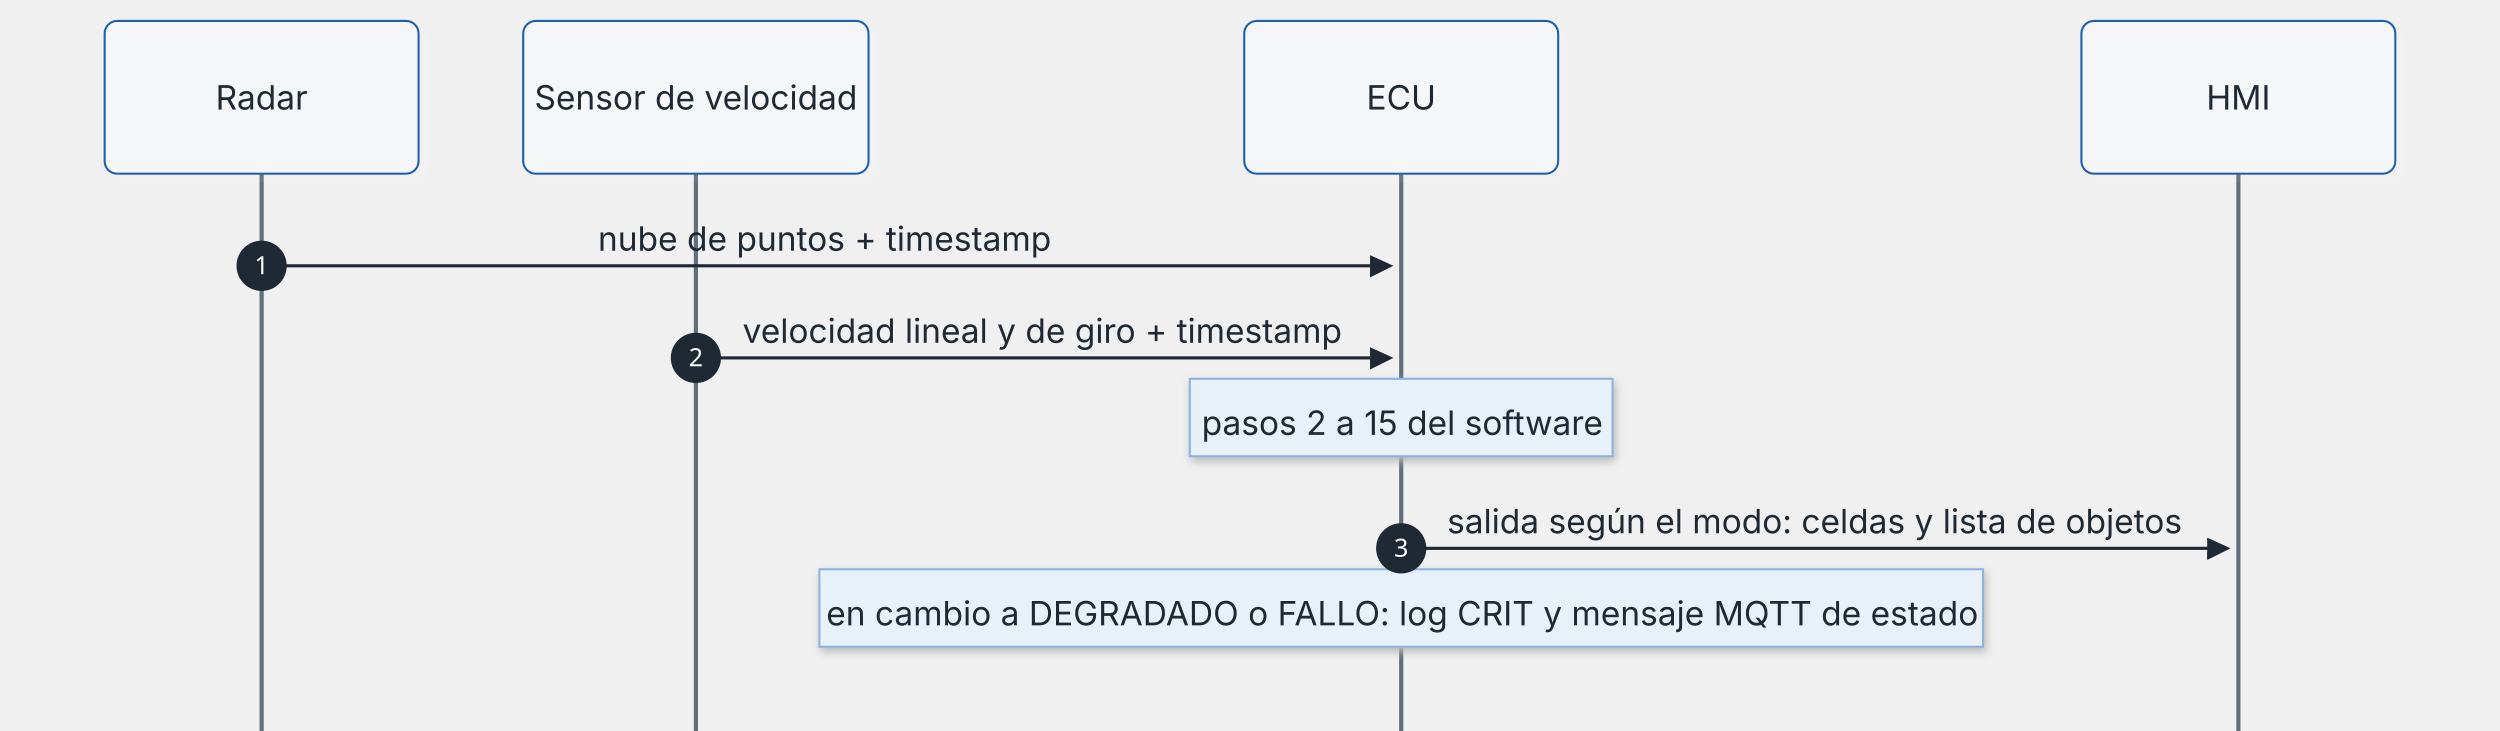
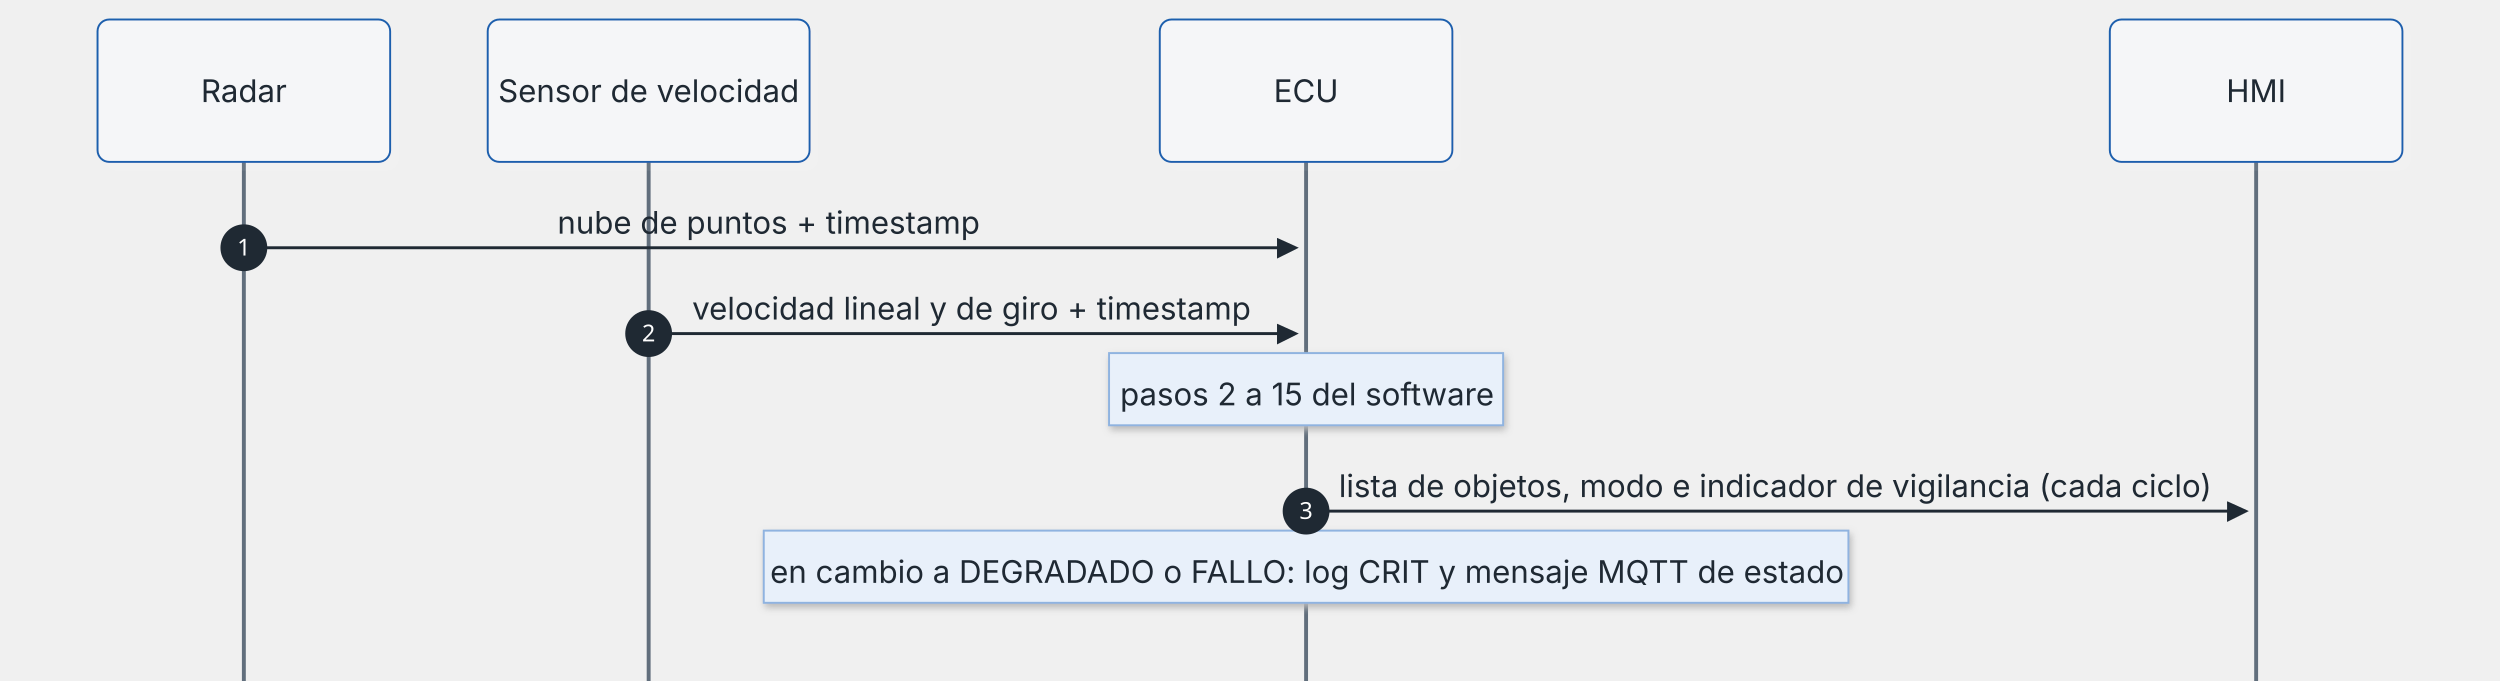
- <svg xmlns="http://www.w3.org/2000/svg" id="my-svg" width="100%" style="max-width: 1194.5px; background-color: white;" viewBox="-50 -10 1194.5 349" role="graphics-document document" aria-roledescription="sequence">
+ <svg xmlns="http://www.w3.org/2000/svg" id="my-svg" width="100%" style="max-width: 1281.5px; background-color: white;" viewBox="-50 -10 1281.5 349" role="graphics-document document" aria-roledescription="sequence">
  <g>
-     <line id="actor3" x1="1019.5" y1="73" x2="1019.5" y2="2000" class="actor-line 200" stroke-width="0.5px" stroke="#999" name="H" data-et="life-line" data-id="H" />
+     <line id="actor3" x1="1106.5" y1="73" x2="1106.5" y2="2000" class="actor-line 200" stroke-width="0.5px" stroke="#999" name="H" data-et="life-line" data-id="H" />
    <g id="root-3" data-look="neo" data-et="participant" data-type="participant" data-id="H">
-       <rect x="944.5" y="0" fill="#eaeaea" stroke="#666" width="150" height="73" name="H" rx="6" ry="6" class="actor actor-top" data-look="neo" filter="url(#my-svg-drop-shadow)" />
-       <text x="1019.5" y="36.5" dominant-baseline="central" alignment-baseline="central" class="actor actor-box" style="text-anchor: middle; font-size: 16px; font-weight: 400; font-family: Inter, Calibri, Arial, sans-serif;">
-         <tspan x="1019.5" dy="0">HMI</tspan>
+       <rect x="1031.5" y="0" fill="#eaeaea" stroke="#666" width="150" height="73" name="H" rx="6" ry="6" class="actor actor-top" data-look="neo" filter="url(#my-svg-drop-shadow)" />
+       <text x="1106.5" y="36.5" dominant-baseline="central" alignment-baseline="central" class="actor actor-box" style="text-anchor: middle; font-size: 16px; font-weight: 400; font-family: Inter, Calibri, Arial, sans-serif;">
+         <tspan x="1106.5" dy="0">HMI</tspan>
      </text>
    </g>
  </g>
  <g>
    <line id="actor2" x1="619.5" y1="73" x2="619.5" y2="2000" class="actor-line 200" stroke-width="0.5px" stroke="#999" name="E" data-et="life-line" data-id="E" />
    <g id="root-2" data-look="neo" data-et="participant" data-type="participant" data-id="E">
      <rect x="544.5" y="0" fill="#eaeaea" stroke="#666" width="150" height="73" name="E" rx="6" ry="6" class="actor actor-top" data-look="neo" filter="url(#my-svg-drop-shadow)" />
      <text x="619.5" y="36.5" dominant-baseline="central" alignment-baseline="central" class="actor actor-box" style="text-anchor: middle; font-size: 16px; font-weight: 400; font-family: Inter, Calibri, Arial, sans-serif;">
        <tspan x="619.5" dy="0">ECU</tspan>
      </text>
    </g>
  </g>
  <g>
    <line id="actor1" x1="282.5" y1="73" x2="282.5" y2="2000" class="actor-line 200" stroke-width="0.5px" stroke="#999" name="V" data-et="life-line" data-id="V" />
    <g id="root-1" data-look="neo" data-et="participant" data-type="participant" data-id="V">
      <rect x="200" y="0" fill="#eaeaea" stroke="#666" width="165" height="73" name="V" rx="6" ry="6" class="actor actor-top" data-look="neo" filter="url(#my-svg-drop-shadow)" />
      <text x="282.5" y="36.5" dominant-baseline="central" alignment-baseline="central" class="actor actor-box" style="text-anchor: middle; font-size: 16px; font-weight: 400; font-family: Inter, Calibri, Arial, sans-serif;">
        <tspan x="282.5" dy="0">Sensor de velocidad</tspan>
      </text>
    </g>
  </g>
  <g>
    <line id="actor0" x1="75" y1="73" x2="75" y2="2000" class="actor-line 200" stroke-width="0.5px" stroke="#999" name="R" data-et="life-line" data-id="R" />
    <g id="root-0" data-look="neo" data-et="participant" data-type="participant" data-id="R">
      <rect x="0" y="0" fill="#eaeaea" stroke="#666" width="150" height="73" name="R" rx="6" ry="6" class="actor actor-top" data-look="neo" filter="url(#my-svg-drop-shadow)" />
      <text x="75" y="36.5" dominant-baseline="central" alignment-baseline="central" class="actor actor-box" style="text-anchor: middle; font-size: 16px; font-weight: 400; font-family: Inter, Calibri, Arial, sans-serif;">
        <tspan x="75" dy="0">Radar</tspan>
      </text>
    </g>
  </g>
  <style>#my-svg{font-family:Inter,Calibri,Arial,sans-serif;font-size:14px;fill:#1F2933;}@keyframes edge-animation-frame{from{stroke-dashoffset:0;}}@keyframes dash{to{stroke-dashoffset:0;}}#my-svg .edge-animation-slow{stroke-dasharray:9,5!important;stroke-dashoffset:900;animation:dash 50s linear infinite;stroke-linecap:round;}#my-svg .edge-animation-fast{stroke-dasharray:9,5!important;stroke-dashoffset:900;animation:dash 20s linear infinite;stroke-linecap:round;}#my-svg .error-icon{fill:#FFFFFF;}#my-svg .error-text{fill:#1F2933;stroke:#1F2933;}#my-svg .edge-thickness-normal{stroke-width:1px;}#my-svg .edge-thickness-thick{stroke-width:3.5px;}#my-svg .edge-pattern-solid{stroke-dasharray:0;}#my-svg .edge-thickness-invisible{stroke-width:0;fill:none;}#my-svg .edge-pattern-dashed{stroke-dasharray:3;}#my-svg .edge-pattern-dotted{stroke-dasharray:2;}#my-svg .marker{fill:#616E7C;stroke:#616E7C;}#my-svg .marker.cross{stroke:#616E7C;}#my-svg svg{font-family:Inter,Calibri,Arial,sans-serif;font-size:14px;}#my-svg p{margin:0;}#my-svg .actor{stroke:#1F5FAD;fill:#F5F6F8;stroke-width:1;}#my-svg rect.actor.outer-path[data-look="neo"]{filter:drop-shadow( 1px 2px 2px rgba(185,185,185,1));}#my-svg rect.note[data-look="neo"]{stroke:#8FB3E0;fill:#E8F0FA;filter:drop-shadow( 1px 2px 2px rgba(185,185,185,1));}#my-svg text.actor&gt;tspan{fill:#1F2933;stroke:none;}#my-svg .actor-line{stroke:#616E7C;}#my-svg .innerArc{stroke-width:1.5;stroke-dasharray:none;}#my-svg .messageLine0{stroke-width:1.5;stroke-dasharray:none;stroke:#1F2933;}#my-svg .messageLine1{stroke-width:1.5;stroke-dasharray:2,2;stroke:#1F2933;}#my-svg [id$="-arrowhead"] path{fill:#1F2933;stroke:#1F2933;}#my-svg .sequenceNumber{fill:#FFFFFF;}#my-svg [id$="-sequencenumber"]{fill:#1F2933;}#my-svg [id$="-crosshead"] path{fill:#1F2933;stroke:#1F2933;}#my-svg .messageText{fill:#1F2933;stroke:none;}#my-svg .labelBox{stroke:#D9DCE1;fill:#F5F6F8;filter:drop-shadow( 1px 2px 2px rgba(185,185,185,1));}#my-svg .labelText,#my-svg .labelText&gt;tspan{fill:#1F2933;stroke:none;}#my-svg .loopText,#my-svg .loopText&gt;tspan{fill:#1F2933;stroke:none;}#my-svg .sectionTitle,#my-svg .sectionTitle&gt;tspan{fill:#1F2933;stroke:none;}#my-svg .loopLine{stroke-width:2px;stroke-dasharray:2,2;stroke:#D9DCE1;fill:#D9DCE1;}#my-svg .note{stroke:#8FB3E0;fill:#E8F0FA;}#my-svg .noteText,#my-svg .noteText&gt;tspan{fill:#1F2933;stroke:none;}#my-svg .activation0{fill:#E8F0FA;stroke:#1F5FAD;}#my-svg .activation1{fill:#E8F0FA;stroke:#1F5FAD;}#my-svg .activation2{fill:#E8F0FA;stroke:#1F5FAD;}#my-svg .actorPopupMenu{position:absolute;}#my-svg .actorPopupMenuPanel{position:absolute;fill:#F5F6F8;box-shadow:0px 8px 16px 0px rgba(0,0,0,0.2);filter:drop-shadow(3px 5px 2px rgb(0 0 0 / 0.4));}#my-svg .actor-man circle,#my-svg line{fill:#F5F6F8;stroke-width:2px;}#my-svg g rect.rect{filter:drop-shadow( 1px 2px 2px rgba(185,185,185,1));stroke:#1F5FAD;}#my-svg .node .neo-node{stroke:#1F5FAD;}#my-svg [data-look="neo"].node rect,#my-svg [data-look="neo"].cluster rect,#my-svg [data-look="neo"].node polygon{stroke:#1F5FAD;filter:drop-shadow( 1px 2px 2px rgba(185,185,185,1));}#my-svg [data-look="neo"].swimlane.cluster rect{filter:none;}#my-svg [data-look="neo"].node path{stroke:#1F5FAD;stroke-width:1px;}#my-svg [data-look="neo"].node .outer-path{filter:drop-shadow( 1px 2px 2px rgba(185,185,185,1));}#my-svg [data-look="neo"].node .neo-line path{stroke:#1F5FAD;filter:none;}#my-svg [data-look="neo"].node circle{stroke:#1F5FAD;filter:drop-shadow( 1px 2px 2px rgba(185,185,185,1));}#my-svg [data-look="neo"].node circle .state-start{fill:#000000;}#my-svg [data-look="neo"].icon-shape .icon{fill:#1F5FAD;filter:drop-shadow( 1px 2px 2px rgba(185,185,185,1));}#my-svg [data-look="neo"].icon-shape .icon-neo path{stroke:#1F5FAD;filter:drop-shadow( 1px 2px 2px rgba(185,185,185,1));}#my-svg :root{--mermaid-font-family:Inter,Calibri,Arial,sans-serif;}</style>
  <g />
  <defs>
    <symbol id="my-svg-computer" width="24" height="24">
      <path transform="scale(.5)" d="M2 2v13h20v-13h-20zm18 11h-16v-9h16v9zm-10.228 6l.466-1h3.524l.467 1h-4.457zm14.228 3h-24l2-6h2.104l-1.33 4h18.45l-1.297-4h2.073l2 6zm-5-10h-14v-7h14v7z" />
    </symbol>
  </defs>
  <defs>
    <symbol id="my-svg-database" fill-rule="evenodd" clip-rule="evenodd">
      <path transform="scale(.5)" d="M12.258.001l.256.004.255.005.253.008.251.01.249.012.247.015.246.016.242.019.241.02.239.023.236.024.233.027.231.028.229.031.225.032.223.034.22.036.217.038.214.04.211.041.208.043.205.045.201.046.198.048.194.05.191.051.187.053.183.054.18.056.175.057.172.059.168.06.163.061.16.063.155.064.15.066.074.033.073.033.071.034.07.034.069.035.068.035.067.035.066.035.064.036.064.036.062.036.06.036.06.037.058.037.058.037.055.038.055.038.053.038.052.038.051.039.05.039.048.039.047.039.045.04.044.04.043.04.041.04.04.041.039.041.037.041.036.041.034.041.033.042.032.042.03.042.029.042.027.042.026.043.024.043.023.043.021.043.02.043.018.044.017.043.015.044.013.044.012.044.011.045.009.044.007.045.006.045.004.045.002.045.001.045v17l-.001.045-.002.045-.004.045-.006.045-.007.045-.009.044-.011.045-.012.044-.013.044-.015.044-.017.043-.018.044-.02.043-.021.043-.023.043-.024.043-.026.043-.027.042-.029.042-.03.042-.032.042-.033.042-.034.041-.036.041-.037.041-.039.041-.04.041-.041.04-.043.04-.044.04-.045.04-.047.039-.048.039-.05.039-.051.039-.052.038-.053.038-.055.038-.055.038-.058.037-.058.037-.06.037-.06.036-.062.036-.064.036-.064.036-.066.035-.067.035-.068.035-.069.035-.07.034-.071.034-.073.033-.074.033-.15.066-.155.064-.16.063-.163.061-.168.06-.172.059-.175.057-.18.056-.183.054-.187.053-.191.051-.194.05-.198.048-.201.046-.205.045-.208.043-.211.041-.214.04-.217.038-.22.036-.223.034-.225.032-.229.031-.231.028-.233.027-.236.024-.239.023-.241.02-.242.019-.246.016-.247.015-.249.012-.251.01-.253.008-.255.005-.256.004-.258.001-.258-.001-.256-.004-.255-.005-.253-.008-.251-.01-.249-.012-.247-.015-.245-.016-.243-.019-.241-.02-.238-.023-.236-.024-.234-.027-.231-.028-.228-.031-.226-.032-.223-.034-.22-.036-.217-.038-.214-.04-.211-.041-.208-.043-.204-.045-.201-.046-.198-.048-.195-.05-.19-.051-.187-.053-.184-.054-.179-.056-.176-.057-.172-.059-.167-.06-.164-.061-.159-.063-.155-.064-.151-.066-.074-.033-.072-.033-.072-.034-.07-.034-.069-.035-.068-.035-.067-.035-.066-.035-.064-.036-.063-.036-.062-.036-.061-.036-.06-.037-.058-.037-.057-.037-.056-.038-.055-.038-.053-.038-.052-.038-.051-.039-.049-.039-.049-.039-.046-.039-.046-.04-.044-.04-.043-.04-.041-.04-.04-.041-.039-.041-.037-.041-.036-.041-.034-.041-.033-.042-.032-.042-.03-.042-.029-.042-.027-.042-.026-.043-.024-.043-.023-.043-.021-.043-.02-.043-.018-.044-.017-.043-.015-.044-.013-.044-.012-.044-.011-.045-.009-.044-.007-.045-.006-.045-.004-.045-.002-.045-.001-.045v-17l.001-.045.002-.045.004-.045.006-.045.007-.045.009-.044.011-.045.012-.044.013-.044.015-.044.017-.043.018-.044.02-.043.021-.043.023-.043.024-.043.026-.043.027-.042.029-.042.03-.042.032-.042.033-.042.034-.041.036-.041.037-.041.039-.041.04-.041.041-.04.043-.04.044-.04.046-.04.046-.039.049-.039.049-.039.051-.039.052-.038.053-.038.055-.038.056-.038.057-.037.058-.037.06-.037.061-.036.062-.036.063-.036.064-.036.066-.035.067-.035.068-.035.069-.035.07-.034.072-.034.072-.033.074-.033.151-.066.155-.064.159-.063.164-.061.167-.06.172-.059.176-.057.179-.056.184-.054.187-.053.19-.051.195-.05.198-.048.201-.046.204-.045.208-.043.211-.041.214-.04.217-.038.22-.036.223-.034.226-.032.228-.031.231-.028.234-.027.236-.024.238-.023.241-.02.243-.019.245-.016.247-.015.249-.012.251-.01.253-.008.255-.005.256-.004.258-.001.258.001zm-9.258 20.499v.01l.001.021.003.021.004.022.005.021.006.022.007.022.009.023.01.022.011.023.012.023.013.023.015.023.016.024.017.023.018.024.019.024.021.024.022.025.023.024.024.025.052.049.056.05.061.051.066.051.07.051.075.051.079.052.084.052.088.052.092.052.097.052.102.051.105.052.11.052.114.051.119.051.123.051.127.05.131.05.135.05.139.048.144.049.147.047.152.047.155.047.16.045.163.045.167.043.171.043.176.041.178.041.183.039.187.039.19.037.194.035.197.035.202.033.204.031.209.03.212.029.216.027.219.025.222.024.226.021.23.02.233.018.236.016.24.015.243.012.246.01.249.008.253.005.256.004.259.001.26-.001.257-.004.254-.005.25-.008.247-.011.244-.012.241-.014.237-.016.233-.018.231-.021.226-.021.224-.024.22-.026.216-.027.212-.028.21-.031.205-.031.202-.034.198-.034.194-.036.191-.037.187-.039.183-.04.179-.04.175-.042.172-.043.168-.044.163-.045.16-.046.155-.046.152-.047.148-.048.143-.049.139-.049.136-.05.131-.05.126-.05.123-.051.118-.052.114-.051.11-.052.106-.052.101-.052.096-.052.092-.052.088-.053.083-.051.079-.052.074-.052.07-.051.065-.051.06-.051.056-.05.051-.05.023-.024.023-.025.021-.024.02-.024.019-.024.018-.024.017-.024.015-.023.014-.024.013-.023.012-.023.01-.023.01-.022.008-.022.006-.022.006-.022.004-.022.004-.021.001-.021.001-.021v-4.127l-.077.055-.08.053-.083.054-.085.053-.087.052-.09.052-.093.051-.095.05-.097.05-.1.049-.102.049-.105.048-.106.047-.109.047-.111.046-.114.045-.115.045-.118.044-.12.043-.122.042-.124.042-.126.041-.128.04-.13.04-.132.038-.134.038-.135.037-.138.037-.139.035-.142.035-.143.034-.144.033-.147.032-.148.031-.15.03-.151.03-.153.029-.154.027-.156.027-.158.026-.159.025-.161.024-.162.023-.163.022-.165.021-.166.02-.167.019-.169.018-.169.017-.171.016-.173.015-.173.014-.175.013-.175.012-.177.011-.178.01-.179.008-.179.008-.181.006-.182.005-.182.004-.184.003-.184.002h-.37l-.184-.002-.184-.003-.182-.004-.182-.005-.181-.006-.179-.008-.179-.008-.178-.01-.176-.011-.176-.012-.175-.013-.173-.014-.172-.015-.171-.016-.17-.017-.169-.018-.167-.019-.166-.02-.165-.021-.163-.022-.162-.023-.161-.024-.159-.025-.157-.026-.156-.027-.155-.027-.153-.029-.151-.03-.15-.03-.148-.031-.146-.032-.145-.033-.143-.034-.141-.035-.14-.035-.137-.037-.136-.037-.134-.038-.132-.038-.13-.04-.128-.04-.126-.041-.124-.042-.122-.042-.12-.044-.117-.043-.116-.045-.113-.045-.112-.046-.109-.047-.106-.047-.105-.048-.102-.049-.1-.049-.097-.05-.095-.05-.093-.052-.09-.051-.087-.052-.085-.053-.083-.054-.08-.054-.077-.054v4.127zm0-5.654v.011l.001.021.003.021.004.021.005.022.006.022.007.022.009.022.01.022.011.023.012.023.013.023.015.024.016.023.017.024.018.024.019.024.021.024.022.024.023.025.024.024.052.05.056.05.061.05.066.051.07.051.075.052.079.051.084.052.088.052.092.052.097.052.102.052.105.052.11.051.114.051.119.052.123.05.127.051.131.05.135.049.139.049.144.048.147.048.152.047.155.046.16.045.163.045.167.044.171.042.176.042.178.04.183.04.187.038.19.037.194.036.197.034.202.033.204.032.209.03.212.028.216.027.219.025.222.024.226.022.23.02.233.018.236.016.24.014.243.012.246.01.249.008.253.006.256.003.259.001.26-.001.257-.003.254-.006.25-.008.247-.01.244-.012.241-.015.237-.016.233-.018.231-.02.226-.022.224-.024.22-.025.216-.027.212-.029.21-.03.205-.032.202-.033.198-.035.194-.036.191-.037.187-.039.183-.039.179-.041.175-.042.172-.043.168-.044.163-.045.16-.045.155-.047.152-.047.148-.048.143-.048.139-.05.136-.049.131-.05.126-.051.123-.051.118-.051.114-.052.11-.052.106-.052.101-.052.096-.052.092-.052.088-.052.083-.052.079-.052.074-.051.07-.052.065-.051.06-.05.056-.051.051-.049.023-.025.023-.024.021-.025.02-.024.019-.024.018-.024.017-.024.015-.023.014-.023.013-.024.012-.022.01-.023.01-.023.008-.022.006-.022.006-.022.004-.021.004-.022.001-.021.001-.021v-4.139l-.077.054-.08.054-.083.054-.085.052-.087.053-.09.051-.093.051-.095.051-.097.05-.1.049-.102.049-.105.048-.106.047-.109.047-.111.046-.114.045-.115.044-.118.044-.12.044-.122.042-.124.042-.126.041-.128.04-.13.039-.132.039-.134.038-.135.037-.138.036-.139.036-.142.035-.143.033-.144.033-.147.033-.148.031-.15.03-.151.03-.153.028-.154.028-.156.027-.158.026-.159.025-.161.024-.162.023-.163.022-.165.021-.166.02-.167.019-.169.018-.169.017-.171.016-.173.015-.173.014-.175.013-.175.012-.177.011-.178.009-.179.009-.179.007-.181.007-.182.005-.182.004-.184.003-.184.002h-.37l-.184-.002-.184-.003-.182-.004-.182-.005-.181-.007-.179-.007-.179-.009-.178-.009-.176-.011-.176-.012-.175-.013-.173-.014-.172-.015-.171-.016-.17-.017-.169-.018-.167-.019-.166-.02-.165-.021-.163-.022-.162-.023-.161-.024-.159-.025-.157-.026-.156-.027-.155-.028-.153-.028-.151-.03-.15-.03-.148-.031-.146-.033-.145-.033-.143-.033-.141-.035-.14-.036-.137-.036-.136-.037-.134-.038-.132-.039-.13-.039-.128-.04-.126-.041-.124-.042-.122-.043-.12-.043-.117-.044-.116-.044-.113-.046-.112-.046-.109-.046-.106-.047-.105-.048-.102-.049-.1-.049-.097-.05-.095-.051-.093-.051-.09-.051-.087-.053-.085-.052-.083-.054-.08-.054-.077-.054v4.139zm0-5.666v.011l.001.02.003.022.004.021.005.022.006.021.007.022.009.023.01.022.011.023.012.023.013.023.015.023.016.024.017.024.018.023.019.024.021.025.022.024.023.024.024.025.052.05.056.05.061.05.066.051.07.051.075.052.079.051.084.052.088.052.092.052.097.052.102.052.105.051.11.052.114.051.119.051.123.051.127.05.131.05.135.05.139.049.144.048.147.048.152.047.155.046.16.045.163.045.167.043.171.043.176.042.178.04.183.04.187.038.19.037.194.036.197.034.202.033.204.032.209.03.212.028.216.027.219.025.222.024.226.021.23.02.233.018.236.017.24.014.243.012.246.01.249.008.253.006.256.003.259.001.26-.001.257-.003.254-.006.25-.008.247-.01.244-.013.241-.014.237-.016.233-.018.231-.02.226-.022.224-.024.22-.025.216-.027.212-.029.21-.03.205-.032.202-.033.198-.035.194-.036.191-.037.187-.039.183-.039.179-.041.175-.042.172-.043.168-.044.163-.045.16-.045.155-.047.152-.047.148-.048.143-.049.139-.049.136-.049.131-.051.126-.05.123-.051.118-.052.114-.051.11-.052.106-.052.101-.052.096-.052.092-.052.088-.052.083-.052.079-.052.074-.052.07-.051.065-.051.06-.051.056-.05.051-.049.023-.025.023-.025.021-.024.02-.024.019-.024.018-.024.017-.024.015-.023.014-.024.013-.023.012-.023.01-.022.01-.023.008-.022.006-.022.006-.022.004-.022.004-.021.001-.021.001-.021v-4.153l-.077.054-.08.054-.083.053-.085.053-.087.053-.09.051-.093.051-.095.051-.097.05-.1.049-.102.048-.105.048-.106.048-.109.046-.111.046-.114.046-.115.044-.118.044-.12.043-.122.043-.124.042-.126.041-.128.04-.13.039-.132.039-.134.038-.135.037-.138.036-.139.036-.142.034-.143.034-.144.033-.147.032-.148.032-.15.03-.151.03-.153.028-.154.028-.156.027-.158.026-.159.024-.161.024-.162.023-.163.023-.165.021-.166.02-.167.019-.169.018-.169.017-.171.016-.173.015-.173.014-.175.013-.175.012-.177.01-.178.01-.179.009-.179.007-.181.006-.182.006-.182.004-.184.003-.184.001-.185.001-.185-.001-.184-.001-.184-.003-.182-.004-.182-.006-.181-.006-.179-.007-.179-.009-.178-.01-.176-.01-.176-.012-.175-.013-.173-.014-.172-.015-.171-.016-.17-.017-.169-.018-.167-.019-.166-.02-.165-.021-.163-.023-.162-.023-.161-.024-.159-.024-.157-.026-.156-.027-.155-.028-.153-.028-.151-.03-.15-.03-.148-.032-.146-.032-.145-.033-.143-.034-.141-.034-.14-.036-.137-.036-.136-.037-.134-.038-.132-.039-.13-.039-.128-.041-.126-.041-.124-.041-.122-.043-.12-.043-.117-.044-.116-.044-.113-.046-.112-.046-.109-.046-.106-.048-.105-.048-.102-.048-.1-.05-.097-.049-.095-.051-.093-.051-.09-.052-.087-.052-.085-.053-.083-.053-.08-.054-.077-.054v4.153zm8.74-8.179l-.257.004-.254.005-.25.008-.247.011-.244.012-.241.014-.237.016-.233.018-.231.021-.226.022-.224.023-.22.026-.216.027-.212.028-.21.031-.205.032-.202.033-.198.034-.194.036-.191.038-.187.038-.183.04-.179.041-.175.042-.172.043-.168.043-.163.045-.16.046-.155.046-.152.048-.148.048-.143.048-.139.049-.136.05-.131.05-.126.051-.123.051-.118.051-.114.052-.11.052-.106.052-.101.052-.096.052-.092.052-.088.052-.083.052-.079.052-.074.051-.07.052-.065.051-.06.05-.056.05-.051.05-.023.025-.023.024-.021.024-.02.025-.019.024-.018.024-.017.023-.015.024-.014.023-.013.023-.012.023-.01.023-.01.022-.008.022-.006.023-.006.021-.004.022-.004.021-.001.021-.001.021.001.021.001.021.004.021.004.022.006.021.006.023.008.022.01.022.01.023.012.023.013.023.014.023.015.024.017.023.018.024.019.024.02.025.021.024.023.024.023.025.051.05.056.05.06.05.065.051.07.052.074.051.079.052.083.052.088.052.092.052.096.052.101.052.106.052.11.052.114.052.118.051.123.051.126.051.131.05.136.05.139.049.143.048.148.048.152.048.155.046.16.046.163.045.168.043.172.043.175.042.179.041.183.04.187.038.191.038.194.036.198.034.202.033.205.032.21.031.212.028.216.027.22.026.224.023.226.022.231.021.233.018.237.016.241.014.244.012.247.011.25.008.254.005.257.004.26.001.26-.001.257-.004.254-.005.25-.008.247-.011.244-.012.241-.014.237-.016.233-.018.231-.021.226-.022.224-.023.22-.026.216-.027.212-.028.21-.031.205-.032.202-.033.198-.034.194-.036.191-.038.187-.038.183-.04.179-.041.175-.042.172-.043.168-.043.163-.045.16-.046.155-.046.152-.048.148-.048.143-.048.139-.049.136-.05.131-.05.126-.051.123-.051.118-.051.114-.052.11-.052.106-.052.101-.052.096-.052.092-.052.088-.052.083-.052.079-.052.074-.051.07-.052.065-.051.06-.05.056-.05.051-.05.023-.025.023-.024.021-.024.02-.025.019-.024.018-.024.017-.023.015-.024.014-.023.013-.023.012-.023.01-.023.01-.022.008-.022.006-.023.006-.021.004-.022.004-.021.001-.021.001-.021-.001-.021-.001-.021-.004-.021-.004-.022-.006-.021-.006-.023-.008-.022-.01-.022-.01-.023-.012-.023-.013-.023-.014-.023-.015-.024-.017-.023-.018-.024-.019-.024-.02-.025-.021-.024-.023-.024-.023-.025-.051-.05-.056-.05-.06-.05-.065-.051-.07-.052-.074-.051-.079-.052-.083-.052-.088-.052-.092-.052-.096-.052-.101-.052-.106-.052-.11-.052-.114-.052-.118-.051-.123-.051-.126-.051-.131-.05-.136-.05-.139-.049-.143-.048-.148-.048-.152-.048-.155-.046-.16-.046-.163-.045-.168-.043-.172-.043-.175-.042-.179-.041-.183-.04-.187-.038-.191-.038-.194-.036-.198-.034-.202-.033-.205-.032-.21-.031-.212-.028-.216-.027-.22-.026-.224-.023-.226-.022-.231-.021-.233-.018-.237-.016-.241-.014-.244-.012-.247-.011-.25-.008-.254-.005-.257-.004-.26-.001-.26.001z" />
    </symbol>
  </defs>
  <defs>
    <symbol id="my-svg-clock" width="24" height="24">
      <path transform="scale(.5)" d="M12 2c5.514 0 10 4.486 10 10s-4.486 10-10 10-10-4.486-10-10 4.486-10 10-10zm0-2c-6.627 0-12 5.373-12 12s5.373 12 12 12 12-5.373 12-12-5.373-12-12-12zm5.848 12.459c.202.038.202.333.001.372-1.907.361-6.045 1.111-6.547 1.111-.719 0-1.301-.582-1.301-1.301 0-.512.77-5.447 1.125-7.445.034-.192.312-.181.343.014l.985 6.238 5.394 1.011z" />
    </symbol>
  </defs>
  <defs>
    <marker id="my-svg-arrowhead" refX="7.9" refY="5" markerUnits="userSpaceOnUse" markerWidth="12" markerHeight="12" orient="auto-start-reverse">
      <path d="M -1 0 L 10 5 L 0 10 z" />
    </marker>
  </defs>
  <defs>
    <marker id="my-svg-crosshead" markerWidth="15" markerHeight="8" orient="auto" refX="4" refY="4.5">
      <path fill="none" stroke="#000000" stroke-width="1pt" d="M 1,2 L 6,7 M 6,2 L 1,7" style="stroke-dasharray: 0, 0;" />
    </marker>
  </defs>
  <defs>
    <marker id="my-svg-filled-head" refX="15.5" refY="7" markerWidth="20" markerHeight="28" orient="auto">
      <path d="M 18,7 L9,13 L14,7 L9,1 Z" />
    </marker>
  </defs>
  <defs>
    <marker id="my-svg-sequencenumber" refX="15" refY="15" markerWidth="60" markerHeight="40" orient="auto">
      <circle cx="15" cy="15" r="6" />
    </marker>
  </defs>
  <defs>
    <marker id="my-svg-solidTopArrowHead" refX="7.9" refY="7.25" markerUnits="userSpaceOnUse" markerWidth="12" markerHeight="12" orient="auto-start-reverse">
      <path d="M 0 0 L 10 8 L 0 8 z" />
    </marker>
  </defs>
  <defs>
    <marker id="my-svg-solidBottomArrowHead" refX="7.9" refY="0.75" markerUnits="userSpaceOnUse" markerWidth="12" markerHeight="12" orient="auto-start-reverse">
      <path d="M 0 0 L 10 0 L 0 8 z" />
    </marker>
  </defs>
  <defs>
    <marker id="my-svg-stickTopArrowHead" refX="7.5" refY="7" markerUnits="userSpaceOnUse" markerWidth="12" markerHeight="12" orient="auto-start-reverse">
      <path d="M 0 0 L 7 7" stroke="black" stroke-width="1.5" fill="none" />
    </marker>
  </defs>
  <defs>
    <marker id="my-svg-stickBottomArrowHead" refX="7.5" refY="0" markerUnits="userSpaceOnUse" markerWidth="12" markerHeight="12" orient="auto-start-reverse">
      <path d="M 0 7 L 7 0" stroke="black" stroke-width="1.5" fill="none" />
    </marker>
  </defs>
  <defs>
    <filter id="my-svg-drop-shadow" height="130%" width="130%">
      <feDropShadow dx="4" dy="4" stdDeviation="0" flood-opacity="0.06" flood-color="#FFFFFF" />
    </filter>
  </defs>
  <g data-et="note" data-id="i3">
    <rect x="518.5" y="171" fill="#EDF2AE" stroke="#666" width="202" height="37" class="note" data-look="neo" />
    <text x="620" y="176" text-anchor="middle" dominant-baseline="middle" alignment-baseline="middle" class="noteText" dy="1em" style="font-family: Inter, Calibri, Arial, sans-serif; font-size: 16px; font-weight: 400;">
      <tspan x="620">pasos 2 a 15 del software</tspan>
    </text>
  </g>
  <g data-et="note" data-id="i5">
    <rect x="341.5" y="262" fill="#EDF2AE" stroke="#666" width="556" height="37" class="note" data-look="neo" />
    <text x="620" y="267" text-anchor="middle" dominant-baseline="middle" alignment-baseline="middle" class="noteText" dy="1em" style="font-family: Inter, Calibri, Arial, sans-serif; font-size: 16px; font-weight: 400;">
      <tspan x="620">en cambio a DEGRADADO o FALLO: log CRIT y mensaje MQTT de estado</tspan>
    </text>
  </g>
  <text x="344" y="88" text-anchor="middle" dominant-baseline="middle" alignment-baseline="middle" class="messageText" dy="1em" style="font-family: Inter, Calibri, Arial, sans-serif; font-size: 16px; font-weight: 400;">nube de puntos + timestamp</text>
  <line x1="82" y1="117" x2="612.5" y2="117" class="messageLine0" data-et="message" data-id="i1" data-from="R" data-to="E" stroke-width="2" stroke="none" marker-end="url(#my-svg-arrowhead)" style="fill: none;" />
  <line x1="75" y1="117" x2="75" y2="117" stroke-width="0" marker-start="url(#my-svg-sequencenumber)" />
  <text x="75" y="121" font-family="sans-serif" font-size="12px" text-anchor="middle" class="sequenceNumber">1</text>
  <text x="448" y="132" text-anchor="middle" dominant-baseline="middle" alignment-baseline="middle" class="messageText" dy="1em" style="font-family: Inter, Calibri, Arial, sans-serif; font-size: 16px; font-weight: 400;">velocidad lineal y de giro + timestamp</text>
  <line x1="289.5" y1="161" x2="612.5" y2="161" class="messageLine0" data-et="message" data-id="i2" data-from="V" data-to="E" stroke-width="2" stroke="none" marker-end="url(#my-svg-arrowhead)" style="fill: none;" />
  <line x1="282.5" y1="161" x2="282.5" y2="161" stroke-width="0" marker-start="url(#my-svg-sequencenumber)" />
  <text x="282.5" y="165" font-family="sans-serif" font-size="12px" text-anchor="middle" class="sequenceNumber">2</text>
-   <text x="817" y="223" text-anchor="middle" dominant-baseline="middle" alignment-baseline="middle" class="messageText" dy="1em" style="font-family: Inter, Calibri, Arial, sans-serif; font-size: 16px; font-weight: 400;">salida según el modo: celdas y lista de objetos</text>
-   <line x1="626.5" y1="252" x2="1012.5" y2="252" class="messageLine0" data-et="message" data-id="i4" data-from="E" data-to="H" stroke-width="2" stroke="none" marker-end="url(#my-svg-arrowhead)" style="fill: none;" />
+   <text x="860" y="223" text-anchor="middle" dominant-baseline="middle" alignment-baseline="middle" class="messageText" dy="1em" style="font-family: Inter, Calibri, Arial, sans-serif; font-size: 16px; font-weight: 400;">lista de objetos, modo e indicador de vigilancia (cada ciclo)</text>
+   <line x1="626.5" y1="252" x2="1099.5" y2="252" class="messageLine0" data-et="message" data-id="i4" data-from="E" data-to="H" stroke-width="2" stroke="none" marker-end="url(#my-svg-arrowhead)" style="fill: none;" />
  <line x1="619.5" y1="252" x2="619.5" y2="252" stroke-width="0" marker-start="url(#my-svg-sequencenumber)" />
  <text x="619.5" y="256" font-family="sans-serif" font-size="12px" text-anchor="middle" class="sequenceNumber">3</text>
</svg>
